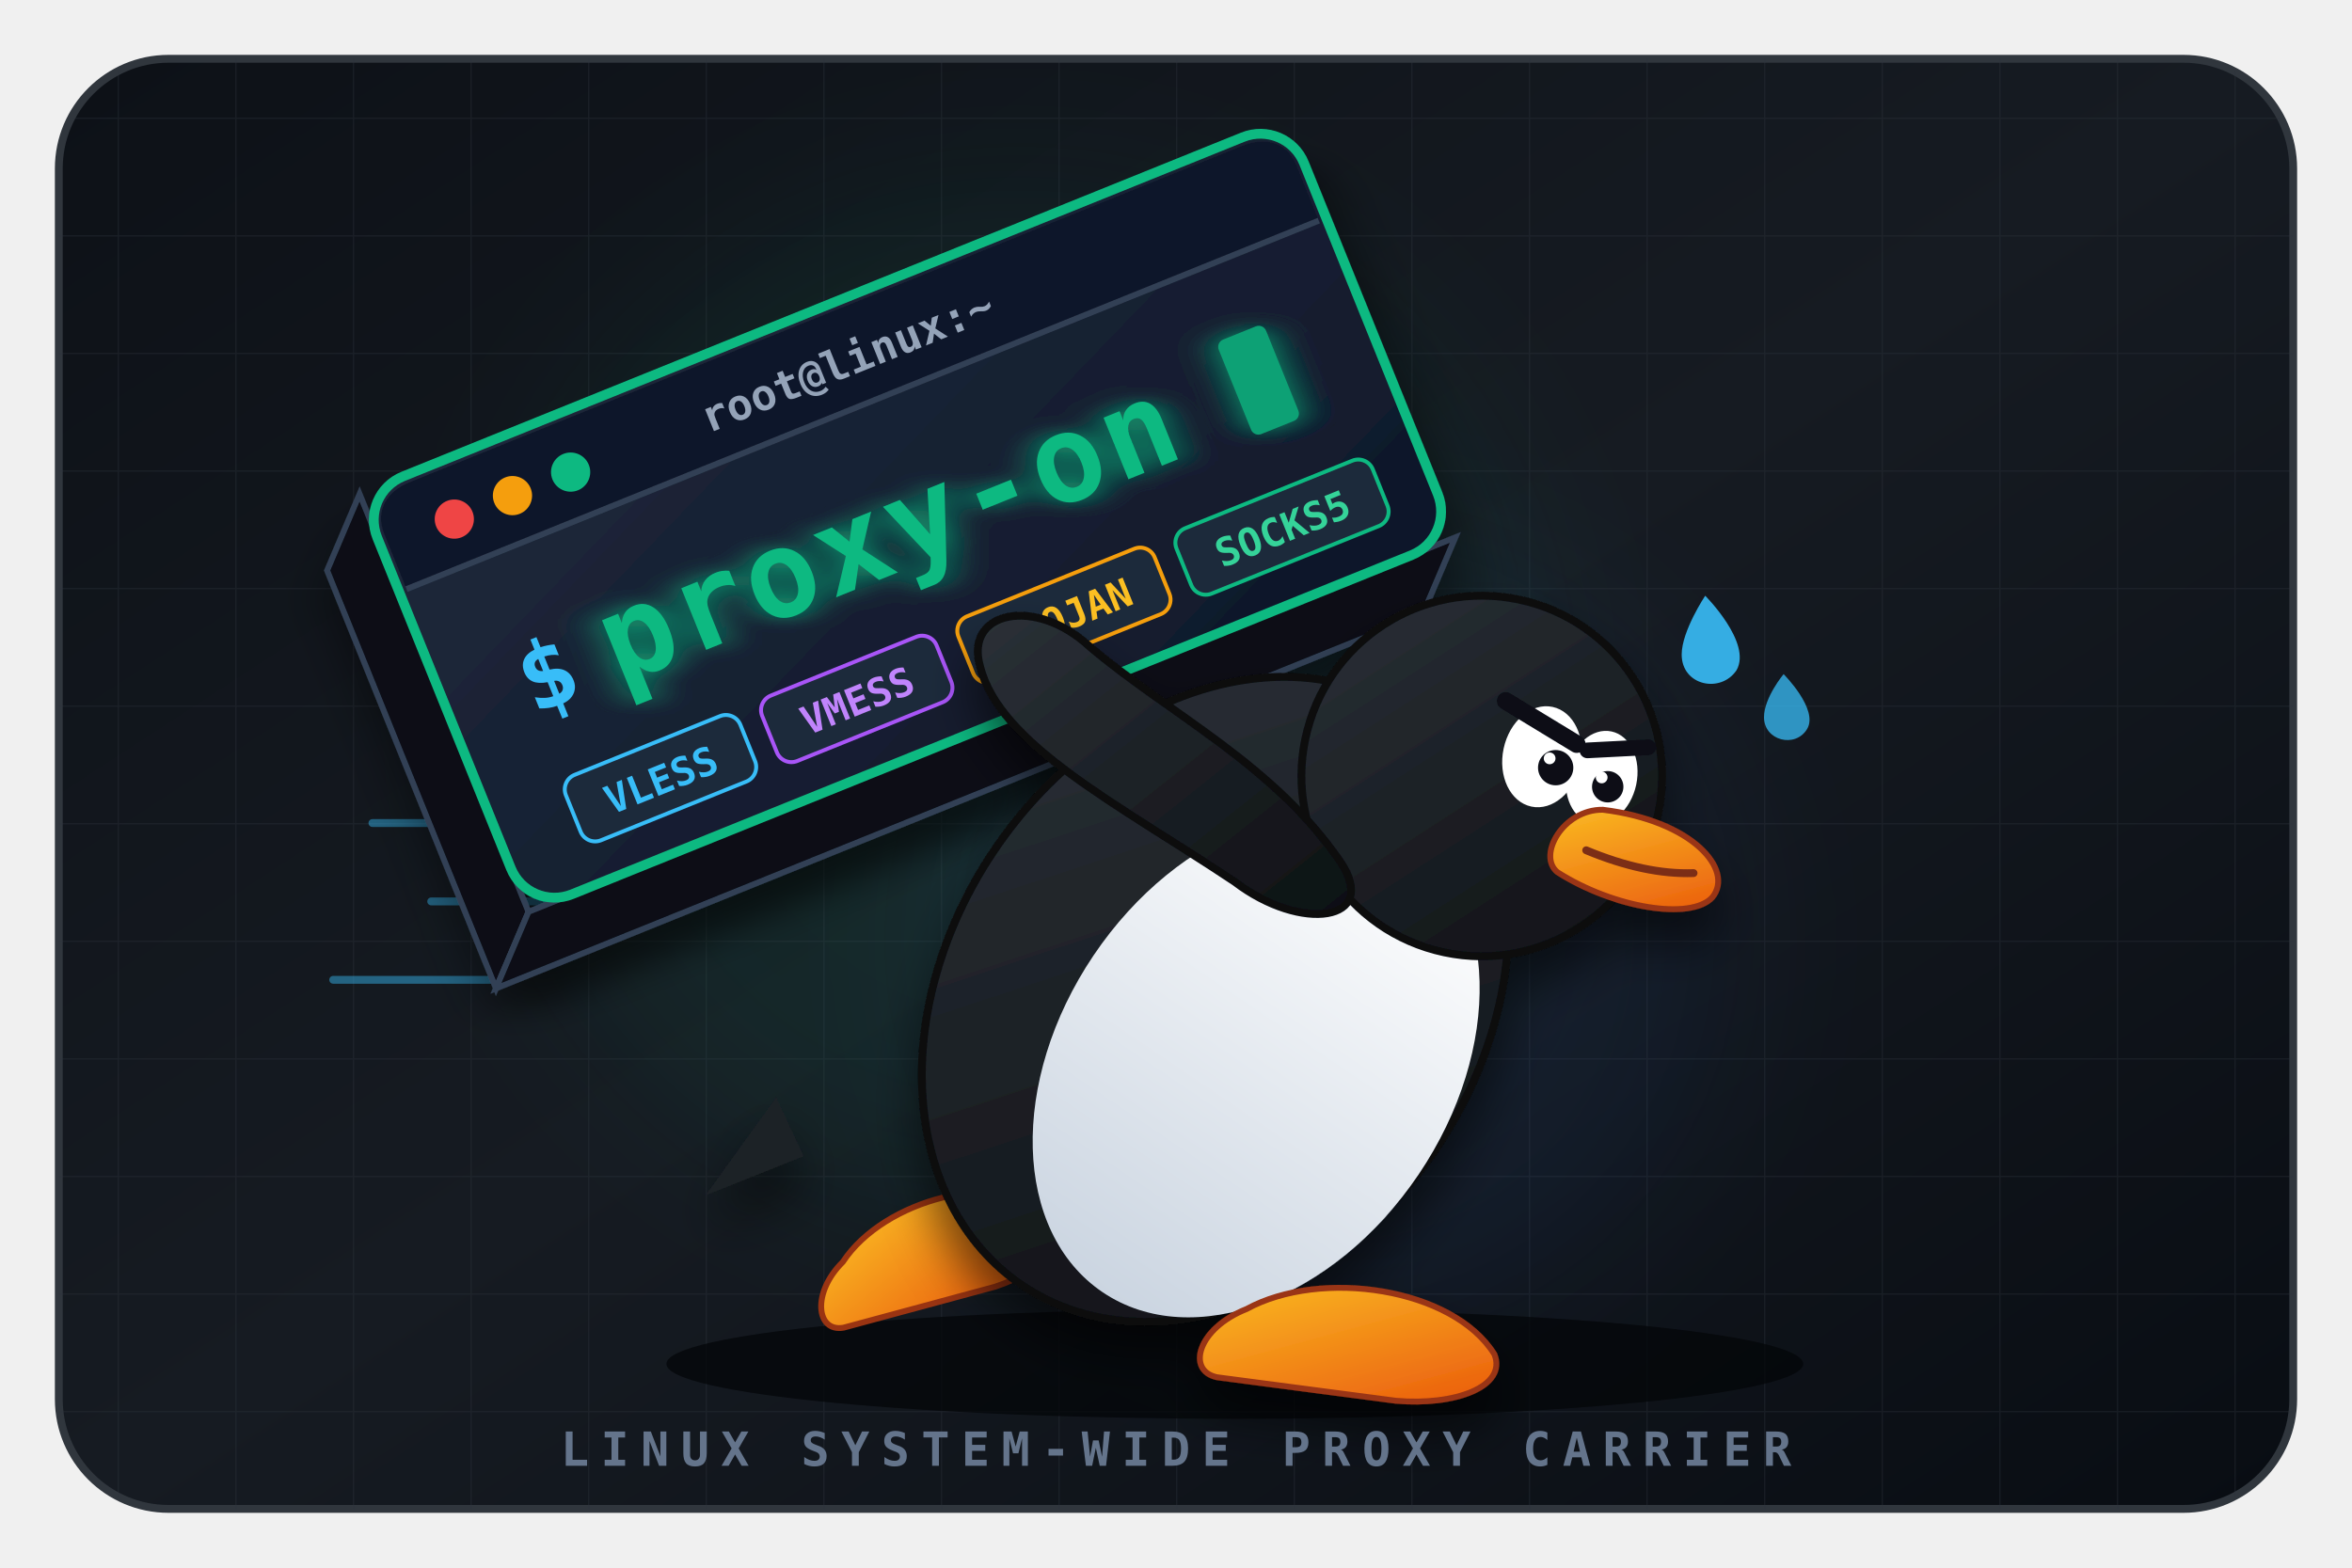
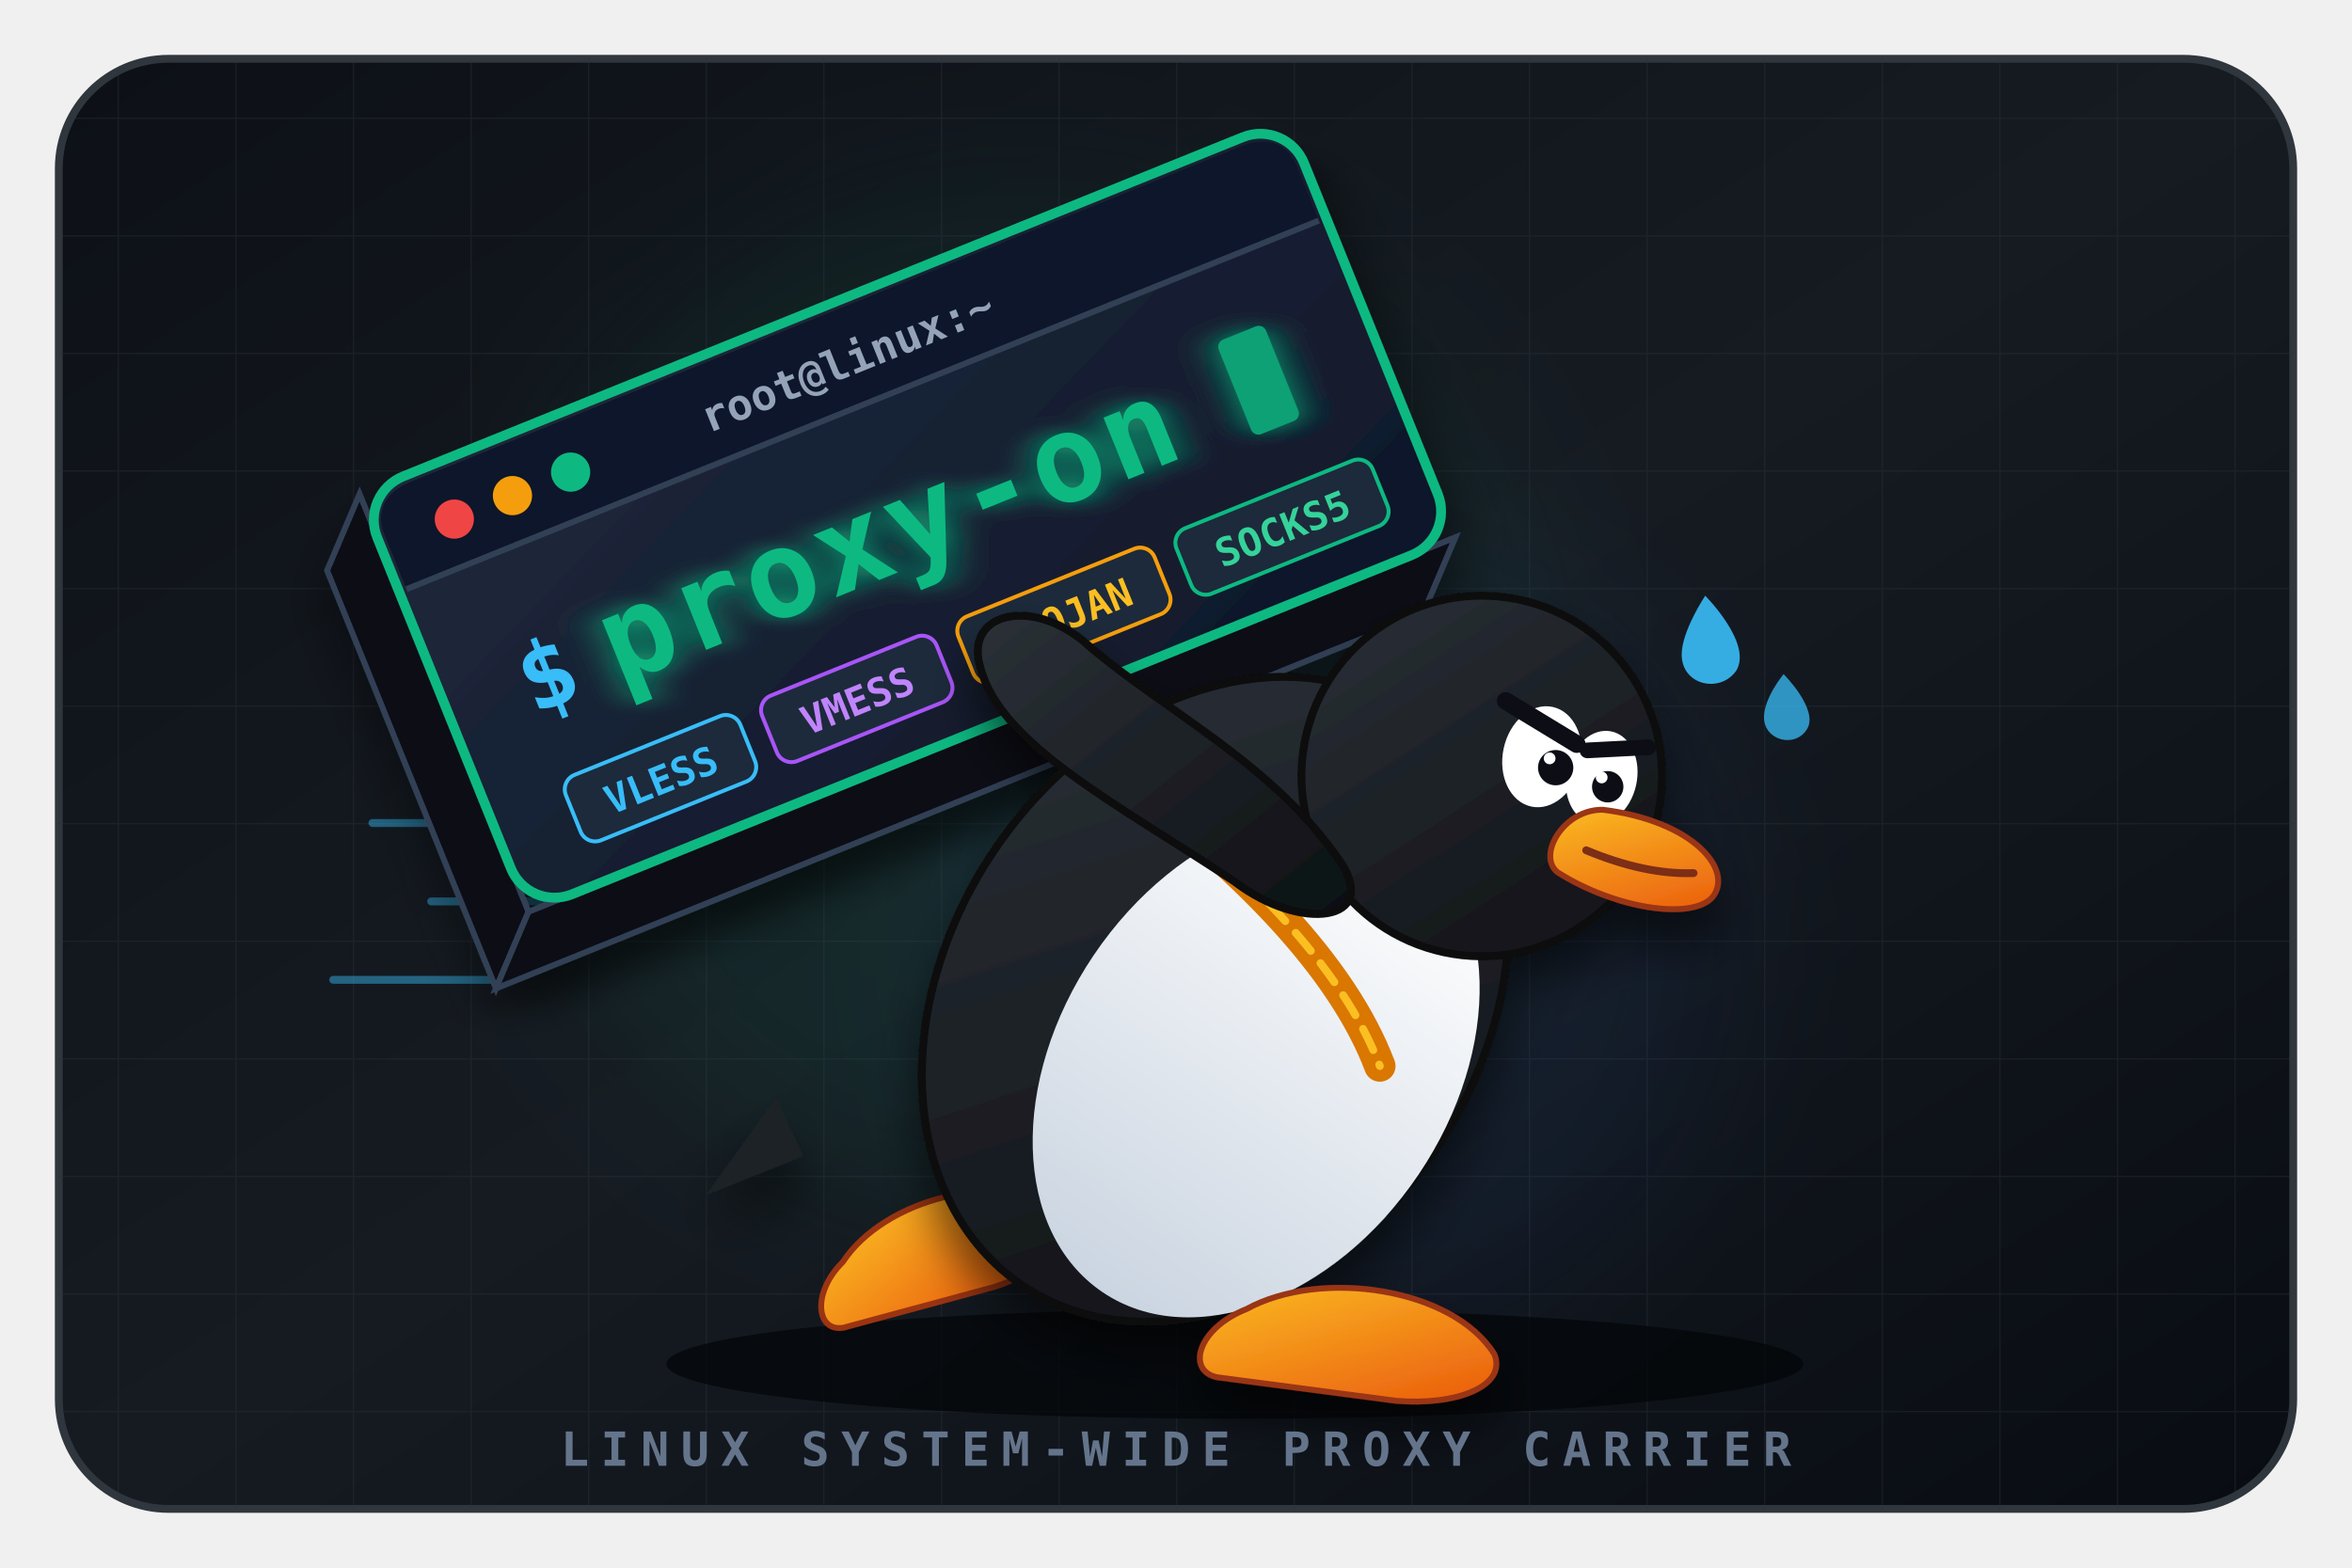
<svg xmlns="http://www.w3.org/2000/svg" viewBox="0 0 600 400" width="100%" height="100%">
  <defs>
    <linearGradient id="bgGrad" x1="0%" y1="0%" x2="100%" y2="100%">
      <stop offset="0%" stop-color="#0d1117" />
      <stop offset="50%" stop-color="#161b22" />
      <stop offset="100%" stop-color="#090d13" />
    </linearGradient>
    <linearGradient id="boxGrad" x1="0%" y1="0%" x2="100%" y2="100%">
      <stop offset="0%" stop-color="#1e293b" />
      <stop offset="100%" stop-color="#0f172a" />
    </linearGradient>
    <filter id="neonGlow" x="-20%" y="-20%" width="140%" height="140%">
      <feGaussianBlur stdDeviation="4" result="blur" />
      <feComposite in="SourceGraphic" in2="blur" operator="over" />
    </filter>
    <filter id="dropShadow" x="-15%" y="-15%" width="130%" height="130%">
      <feDropShadow dx="0" dy="8" stdDeviation="6" flood-color="#000000" flood-opacity="0.55" />
    </filter>
    <linearGradient id="tuxBody" x1="0%" y1="0%" x2="100%" y2="100%">
      <stop offset="0%" stop-color="#2b3137" />
      <stop offset="100%" stop-color="#0d1014" />
    </linearGradient>
    <linearGradient id="tuxBelly" x1="0%" y1="0%" x2="0%" y2="100%">
      <stop offset="0%" stop-color="#ffffff" />
      <stop offset="100%" stop-color="#cbd5e1" />
    </linearGradient>
    <linearGradient id="tuxOrange" x1="0%" y1="0%" x2="100%" y2="100%">
      <stop offset="0%" stop-color="#fbbf24" />
      <stop offset="100%" stop-color="#ea580c" />
    </linearGradient>
    <pattern id="grid" width="30" height="30" patternUnits="userSpaceOnUse">
      <path d="M 30 0 L 0 0 0 30" fill="none" stroke="#30363d" stroke-width="0.7" stroke-opacity="0.35" />
    </pattern>
  </defs>
  <rect x="15" y="15" width="570" height="370" rx="28" fill="url(#bgGrad)" stroke="#30363d" stroke-width="2" />
  <rect x="15" y="15" width="570" height="370" rx="28" fill="url(#grid)" />
  <circle cx="260" cy="180" r="130" fill="#10b981" opacity="0.08" filter="blur(20px)" />
  <circle cx="340" cy="240" r="100" fill="#3b82f6" opacity="0.07" filter="blur(20px)" />
  <ellipse cx="315" cy="348" rx="145" ry="14" fill="#030508" opacity="0.75" />
  <g stroke="#38bdf8" stroke-width="2" stroke-linecap="round" opacity="0.45">
    <line x1="95" y1="210" x2="135" y2="210" />
    <line x1="110" y1="230" x2="140" y2="230" />
    <line x1="85" y1="250" x2="125" y2="250" />
  </g>
  <g transform="translate(215, 322) rotate(-18)">
    <path d="M 0,0 C 15,-12 45,-10 55,4 C 60,12 48,18 35,18 L -5,16 C -12,15 -10,5 0,0 Z" fill="url(#tuxOrange)" stroke="#9a3412" stroke-width="1.5" />
  </g>
  <g transform="translate(245, 145) rotate(-22)" filter="url(#dropShadow)">
    <path d="M -135,-75 L -150,-60 L -150,55 L -135,40 Z" fill="#090d16" stroke="#334155" stroke-width="1.5" />
    <path d="M -150,55 L 105,55 L 120,40 L -135,40 Z" fill="#090d16" stroke="#334155" stroke-width="1.5" />
    <rect x="-135" y="-75" width="255" height="115" rx="12" fill="url(#boxGrad)" stroke="#10b981" stroke-width="2.5" />
    <path d="M -133,-63 C -133,-70 -128,-73 -122,-73 L 107,-73 C 113,-73 118,-70 118,-63 L 118,-48 L -133,-48 Z" fill="#0f172a" />
    <line x1="-133" y1="-48" x2="118" y2="-48" stroke="#334155" stroke-width="1.5" />
    <circle cx="-115" cy="-60" r="5" fill="#ef4444" />
    <circle cx="-99" cy="-60" r="5" fill="#f59e0b" />
    <circle cx="-83" cy="-60" r="5" fill="#10b981" />
    <text x="-7" y="-56" fill="#94a3b8" font-family="monospace" font-size="11" font-weight="bold" text-anchor="middle">root@linux:~</text>
    <text x="-115" y="-6" fill="#38bdf8" font-family="monospace" font-size="24" font-weight="bold">$</text>
    <text x="-92" y="-5" fill="#10b981" font-family="monospace" font-size="31" font-weight="900" letter-spacing="1" filter="url(#neonGlow)">proxy-on</text>
    <rect x="82" y="-29" width="13" height="26" rx="2" fill="#10b981" opacity="0.85" filter="url(#neonGlow)" />
    <g transform="translate(-115, 12)">
      <rect x="0" y="0" width="48" height="18" rx="4" fill="#1e293b" stroke="#38bdf8" stroke-width="1" />
      <text x="24" y="13" fill="#38bdf8" font-family="monospace" font-size="10" font-weight="bold" text-anchor="middle">VLESS</text>
      <rect x="54" y="0" width="48" height="18" rx="4" fill="#1e293b" stroke="#a855f7" stroke-width="1" />
      <text x="78" y="13" fill="#c084fc" font-family="monospace" font-size="10" font-weight="bold" text-anchor="middle">VMESS</text>
      <rect x="108" y="0" width="54" height="18" rx="4" fill="#1e293b" stroke="#f59e0b" stroke-width="1" />
      <text x="135" y="13" fill="#fbbf24" font-family="monospace" font-size="10" font-weight="bold" text-anchor="middle">TROJAN</text>
      <rect x="168" y="0" width="54" height="18" rx="4" fill="#1e293b" stroke="#10b981" stroke-width="1" />
      <text x="195" y="13" fill="#34d399" font-family="monospace" font-size="10" font-weight="bold" text-anchor="middle">SOCKS5</text>
    </g>
  </g>
  <g filter="url(#dropShadow)">
    <path d="M 205,295 L 180,305 L 198,280 Z" fill="#1b2026" />
    <g transform="translate(310, 255) rotate(34)">
      <ellipse cx="0" cy="0" rx="68" ry="88" fill="url(#tuxBody)" stroke="#090c10" stroke-width="2" />
      <ellipse cx="18" cy="8" rx="50" ry="70" fill="url(#tuxBelly)" />
    </g>
+     <path d="M 278,192 Q 338,235 352,272" fill="none" stroke="#d97706" stroke-width="8" stroke-linecap="round" />
+     <path d="M 278,192 Q 338,235 352,272" fill="none" stroke="#fbbf24" stroke-width="2" stroke-dasharray="6,4" stroke-linecap="round" />
    <g transform="translate(378, 198) rotate(12)">
      <circle cx="0" cy="0" r="46" fill="url(#tuxBody)" stroke="#090c10" stroke-width="2" />
      <ellipse cx="14" cy="-8" rx="10" ry="13" fill="#ffffff" />
      <ellipse cx="30" cy="-6" rx="9" ry="12" fill="#ffffff" />
      <circle cx="18" cy="-6" r="4.5" fill="#090d16" />
      <circle cx="32" cy="-4" r="4" fill="#090d16" />
      <circle cx="16" cy="-8" r="1.5" fill="#ffffff" />
      <circle cx="30" cy="-6" r="1.5" fill="#ffffff" />
      <path d="M 2,-20 L 22,-13" stroke="#090d16" stroke-width="4.5" stroke-linecap="round" />
      <path d="M 40,-16 L 25,-12" stroke="#090d16" stroke-width="4" stroke-linecap="round" />
      <path d="M 32,2 C 55,0 68,10 64,18 C 60,25 40,26 24,20 C 18,17 22,4 32,2 Z" fill="url(#tuxOrange)" stroke="#9a3412" stroke-width="1.5" />
      <path d="M 30,13 Q 46,16 58,13" fill="none" stroke="#7c2d12" stroke-width="2" stroke-linecap="round" />
    </g>
    <path d="M 315,225 C 285,205 255,190 250,170 C 246,156 264,152 278,165 C 298,182 325,195 342,220 C 352,235 332,238 315,225 Z" fill="url(#tuxBody)" stroke="#090c10" stroke-width="2" />
    <g transform="translate(318, 334) rotate(5)">
      <path d="M 0,0 C 18,-12 52,-10 64,6 C 68,14 55,20 40,20 L -6,18 C -14,17 -12,6 0,0 Z" fill="url(#tuxOrange)" stroke="#9a3412" stroke-width="1.5" />
    </g>
  </g>
  <g fill="#38bdf8">
    <path d="M 435,152 C 435,152 447,164 443,171 C 439,177 429,175 429,167 C 429,161 435,152 435,152 Z" opacity="0.9" />
    <path d="M 455,172 C 455,172 464,181 461,186 C 458,191 450,189 450,183 C 450,178 455,172 455,172 Z" opacity="0.75" />
  </g>
  <text x="300" y="374" fill="#64748b" font-family="monospace" font-size="12" font-weight="bold" letter-spacing="3" text-anchor="middle">LINUX SYSTEM-WIDE PROXY CARRIER</text>
</svg>
